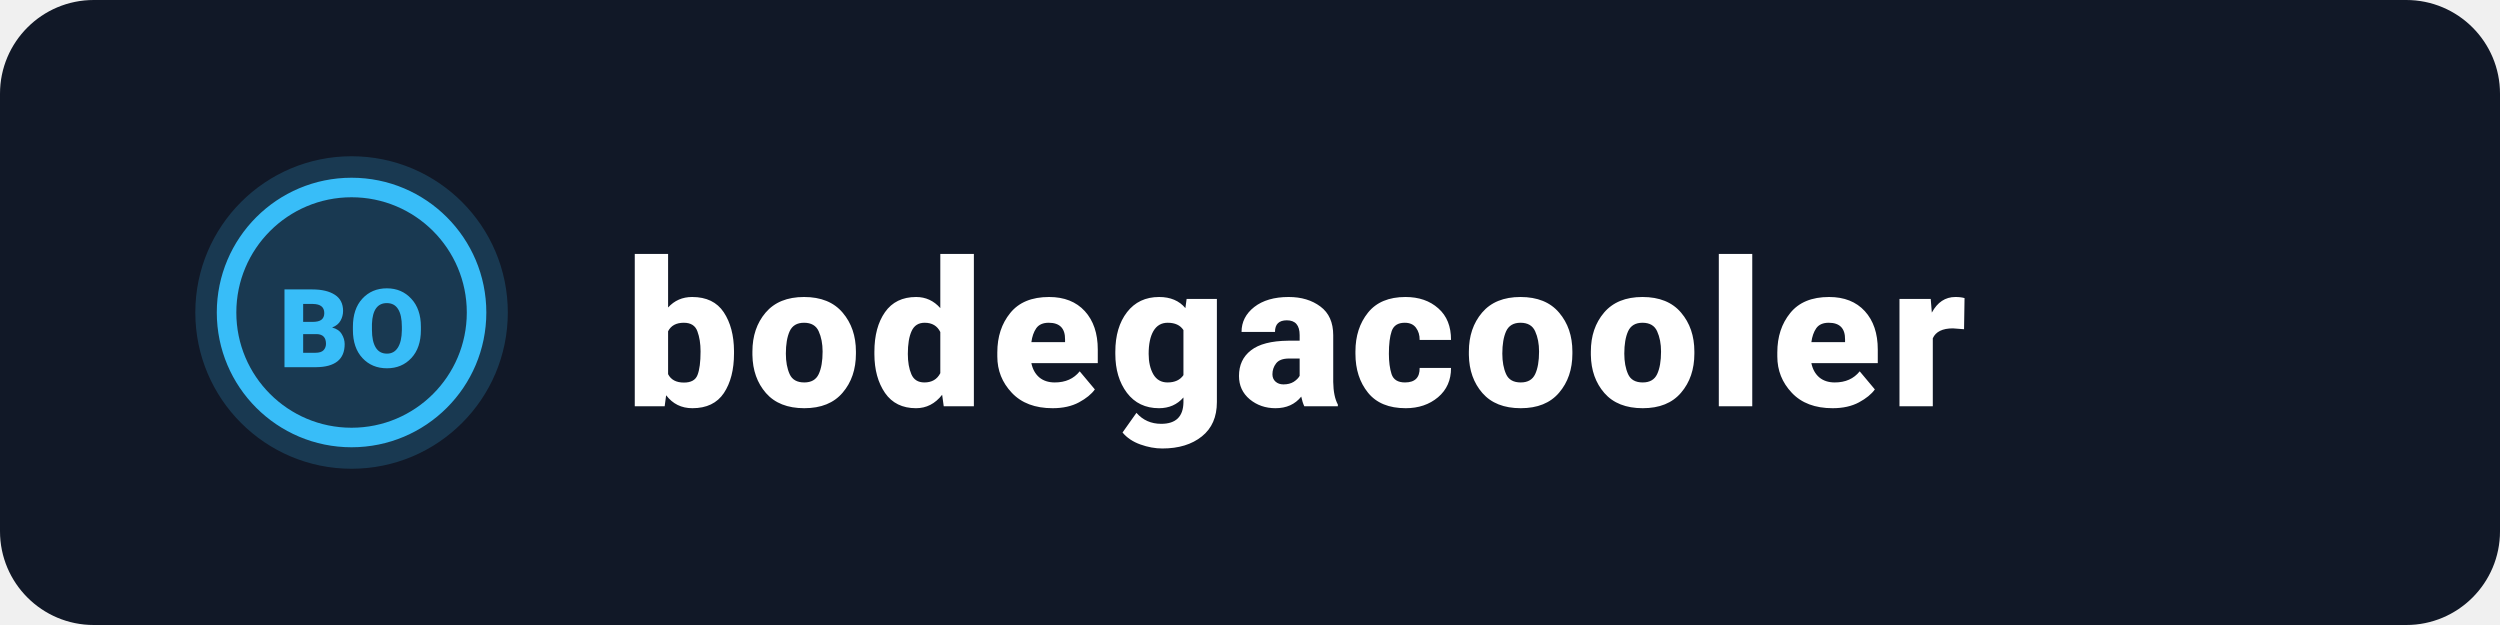
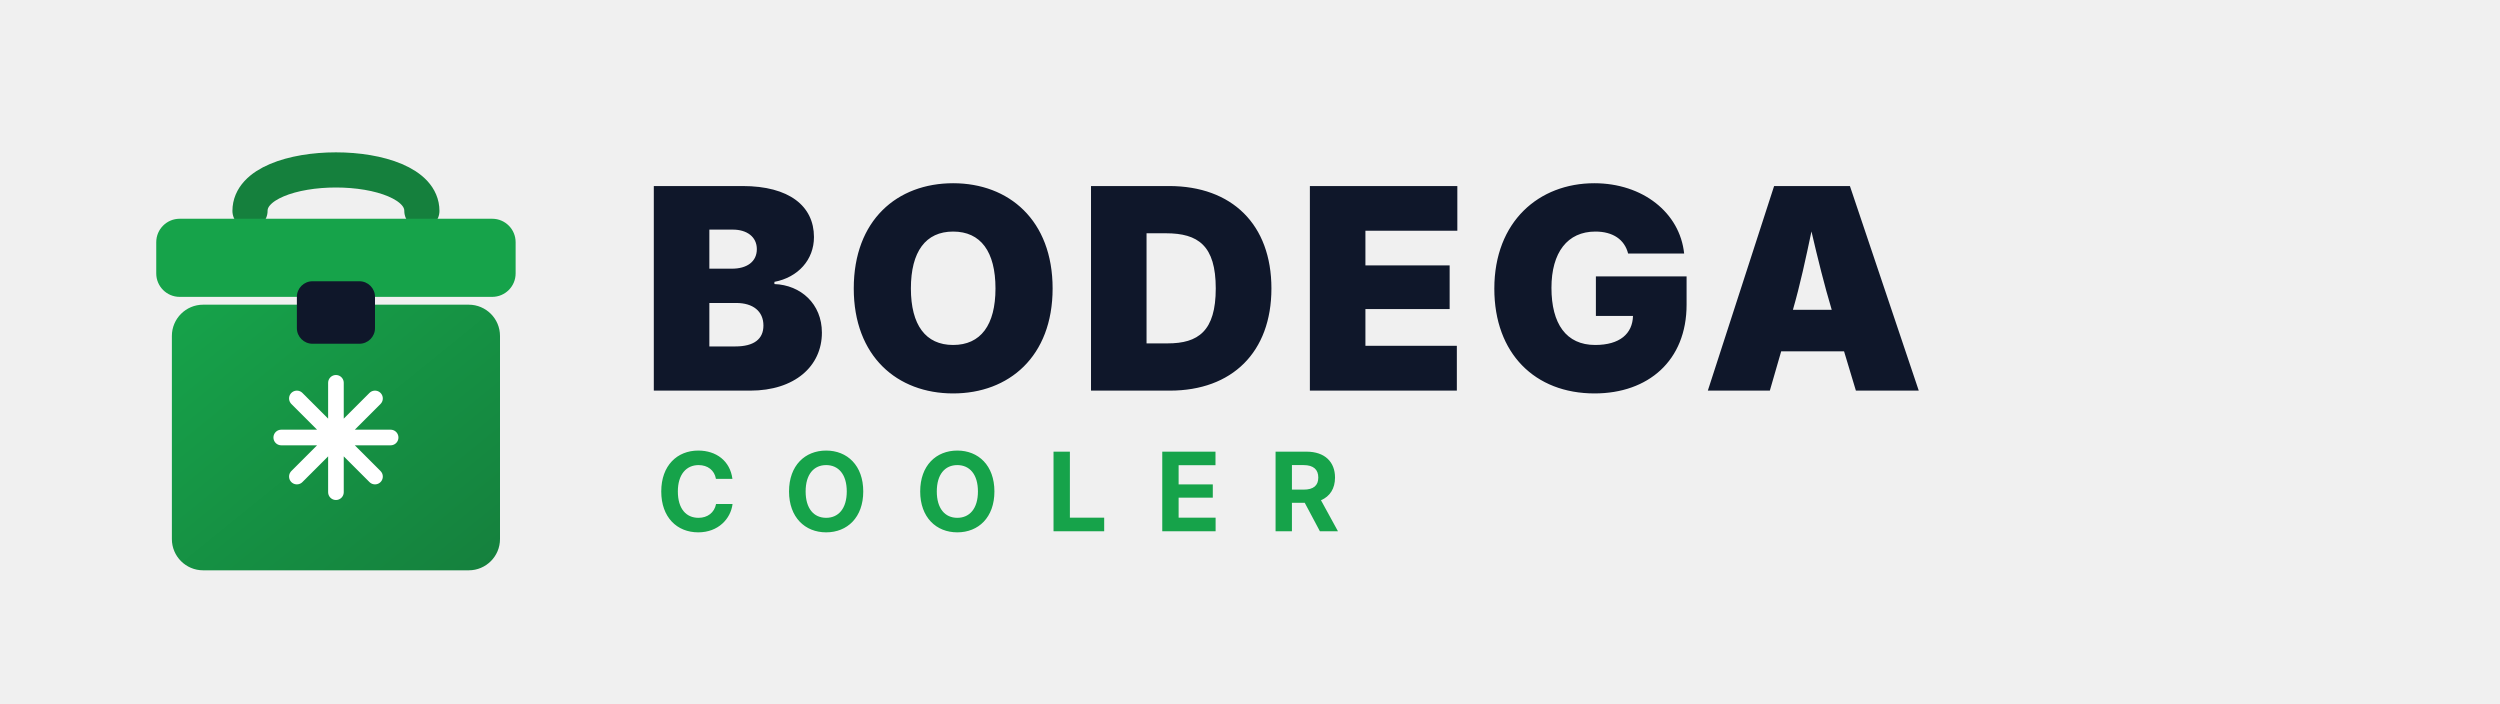
- <svg xmlns="http://www.w3.org/2000/svg" viewBox="0 0 320 80" width="320" height="80">
-   <rect width="320" height="80" rx="12" fill="#111827" />
-   <circle cx="45" cy="40" r="20" fill="#38BDF8" opacity="0.2" />
-   <circle cx="45" cy="40" r="16" fill="none" stroke="#38BDF8" stroke-width="2.5" />
-   <text x="45" y="47" font-family="-apple-system, BlinkMacSystemFont, 'Segoe UI', Roboto, sans-serif" font-size="14" font-weight="900" fill="#38BDF8" text-anchor="middle">BO</text>
-   <text x="80" y="52" font-family="-apple-system, BlinkMacSystemFont, 'Segoe UI', Roboto, sans-serif" font-size="26" font-weight="800" letter-spacing="1" fill="#FFFFFF">bodegacooler</text>
+ <svg xmlns="http://www.w3.org/2000/svg" viewBox="0 0 320 90" width="320" height="90">
+   <defs>
+     <linearGradient id="bodegaGreen" x1="0%" y1="0%" x2="100%" y2="100%">
+       <stop offset="0%" stop-color="#16a34a" />
+       <stop offset="100%" stop-color="#15803d" />
+     </linearGradient>
+   </defs>
+   <g transform="translate(10, 12)">
+     <path d="M 22 15 C 22 8, 44 8, 44 15" fill="none" stroke="#15803d" stroke-width="4.5" stroke-linecap="round" />
+     <rect x="10" y="16" width="46" height="10" rx="3" fill="#16a34a" />
+     <rect x="12" y="27" width="42" height="34" rx="4" fill="url(#bodegaGreen)" />
+     <rect x="28" y="24" width="10" height="8" rx="2" fill="#0f172a" />
+     <path d="M 33 37 L 33 51 M 26 44 L 40 44 M 28 39 L 38 49 M 28 49 L 38 39" stroke="#ffffff" stroke-width="2" stroke-linecap="round" />
+   </g>
+   <text x="82" y="50" font-family="'Outfit', 'Montserrat', 'Inter', -apple-system, sans-serif" font-weight="900" font-size="36" letter-spacing="2" fill="#0f172a">BODEGA</text>
+   <text x="84" y="68" font-family="'Outfit', 'Montserrat', 'Inter', -apple-system, sans-serif" font-weight="700" font-size="14" letter-spacing="6" fill="#16a34a">COOLER</text>
</svg>
